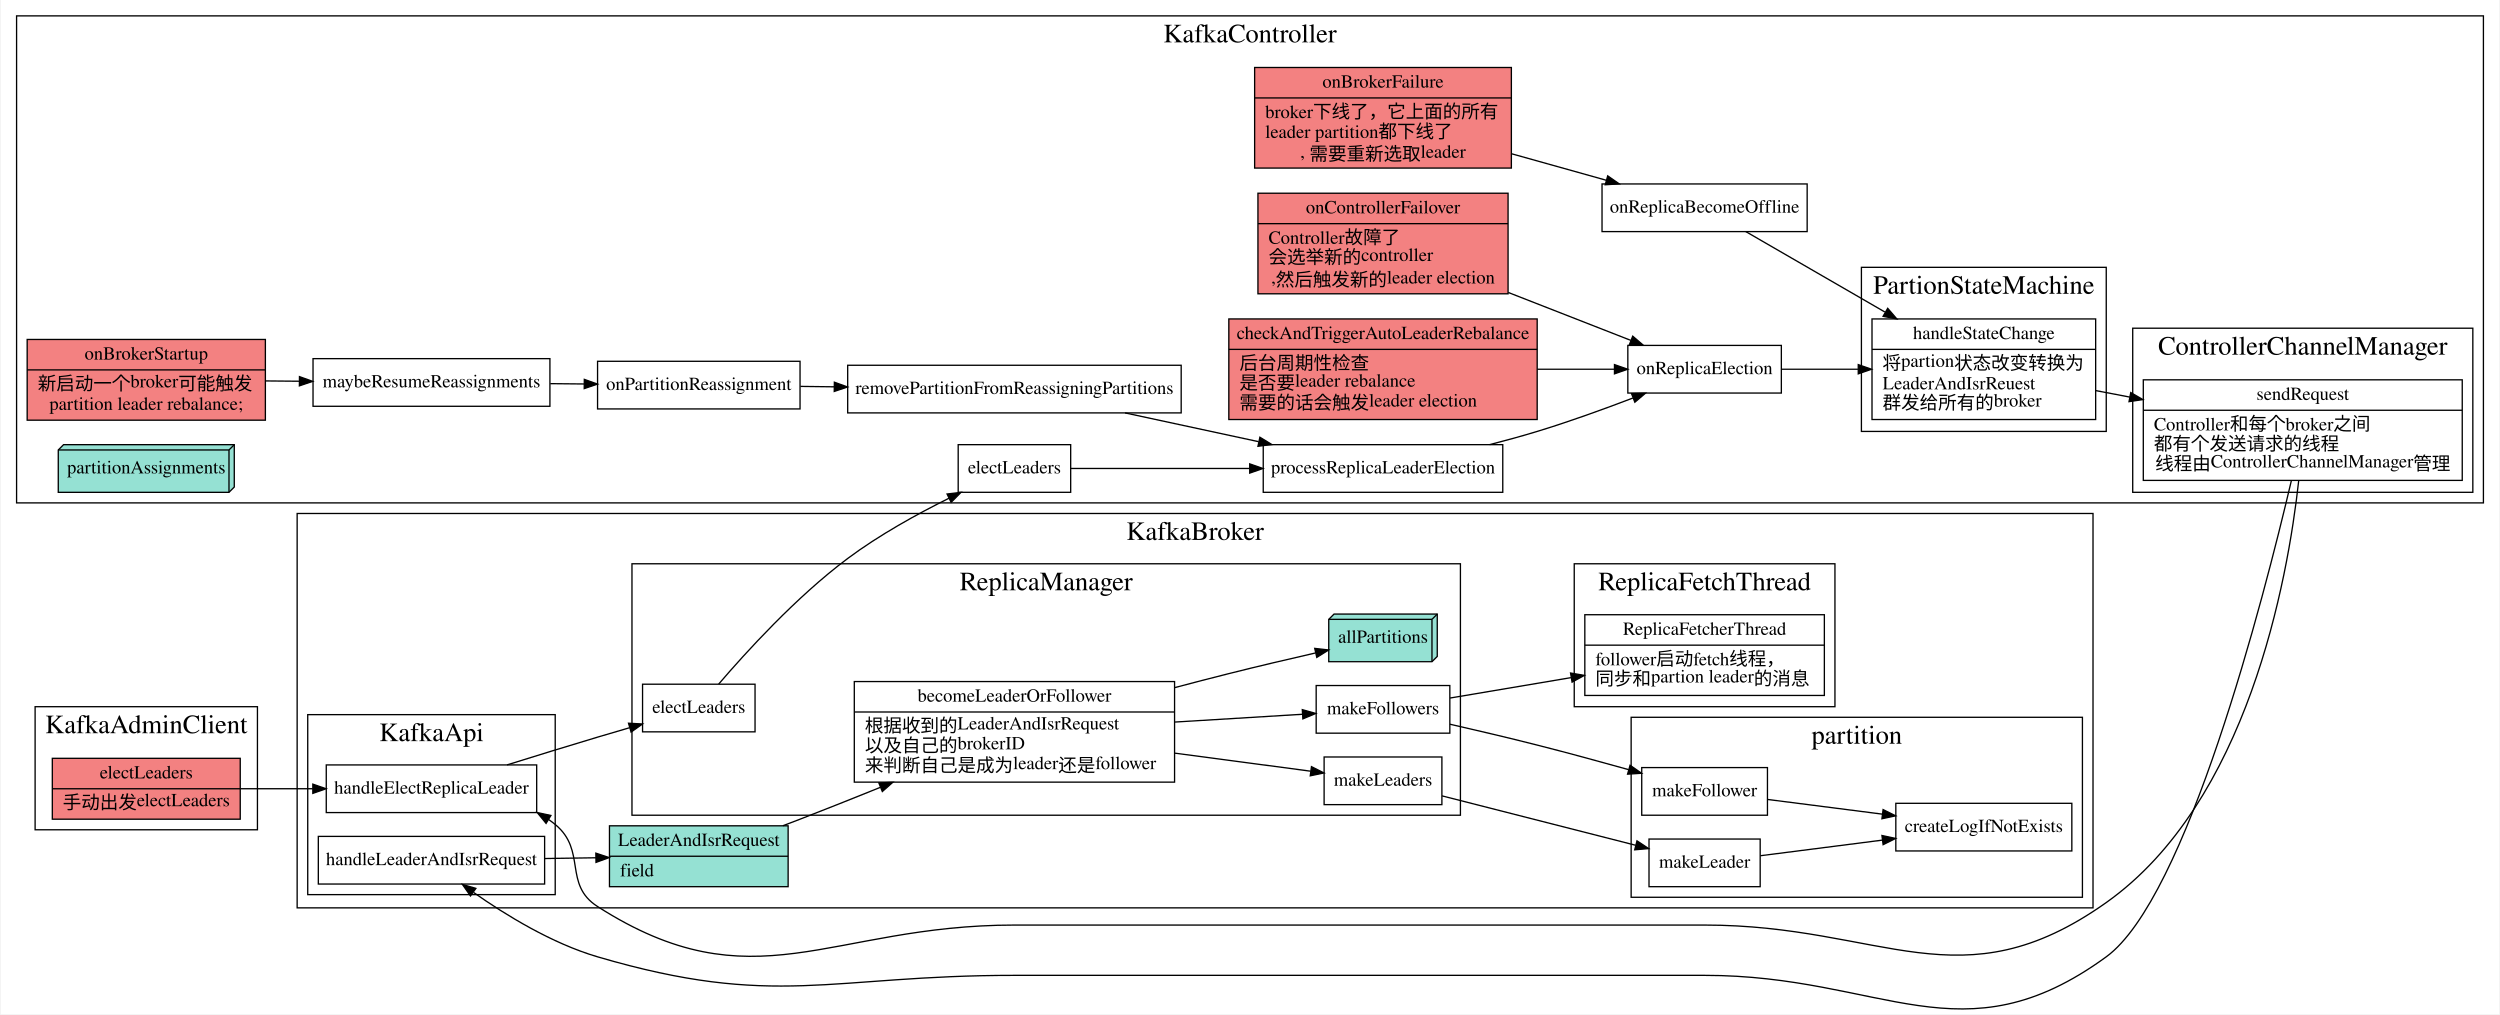
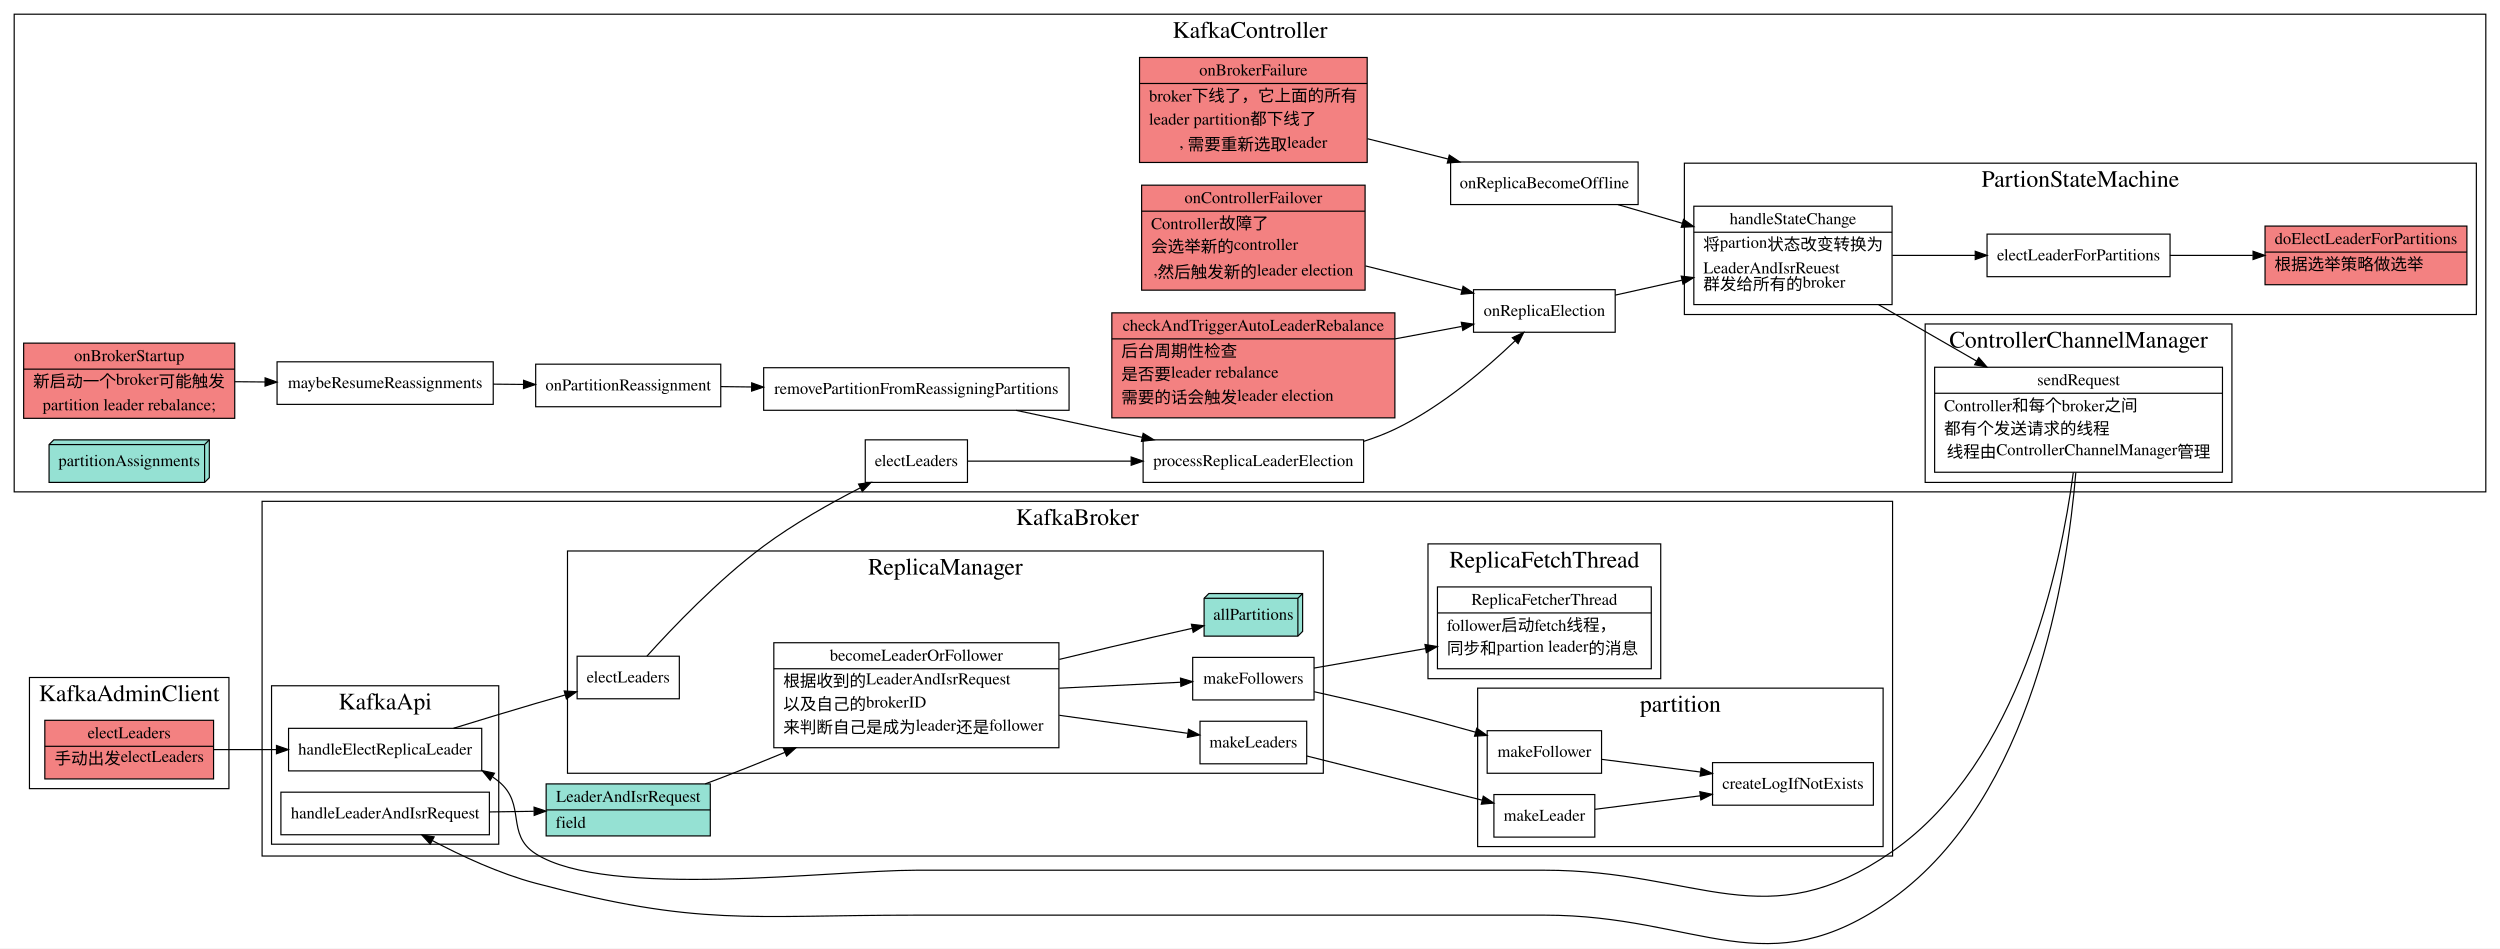
- <svg xmlns="http://www.w3.org/2000/svg" width="1888pt" height="766pt" viewBox="0.00 0.00 1888.00 766.43">
-   <g id="graph0" class="graph" transform="scale(1 1) rotate(0) translate(4 762.4279)">
-     <polygon fill="#ffffff" stroke="transparent" points="-4,4 -4,-762.428 1884,-762.428 1884,4 -4,4" />
+ <svg xmlns="http://www.w3.org/2000/svg" width="2114pt" height="802pt" viewBox="0.00 0.00 2114.45 802.15">
+   <g id="graph0" class="graph" transform="scale(1 1) rotate(0) translate(4 798.1453)">
+     <polygon fill="#ffffff" stroke="transparent" points="-4,4 -4,-798.145 2110.452,-798.145 2110.452,4 -4,4" />
    <g id="clust1" class="cluster">
-       <polygon fill="none" stroke="#000000" points="220,-76.428 220,-374.428 1577,-374.428 1577,-76.428 220,-76.428" />
-       <text text-anchor="middle" x="898.5" y="-354.428" font-family="Times,serif" font-size="20.00" fill="#000000">KafkaBroker</text>
+       <polygon fill="none" stroke="#000000" points="217.666,-74.145 217.666,-374.145 1596.696,-374.145 1596.696,-74.145 217.666,-74.145" />
+       <text text-anchor="middle" x="907.181" y="-354.145" font-family="Times,serif" font-size="20.00" fill="#000000">KafkaBroker</text>
    </g>
    <g id="clust2" class="cluster">
-       <polygon fill="none" stroke="#000000" points="228,-86.428 228,-222.428 415,-222.428 415,-86.428 228,-86.428" />
-       <text text-anchor="middle" x="321.5" y="-202.428" font-family="Times,serif" font-size="20.00" fill="#000000">KafkaApi</text>
+       <polygon fill="none" stroke="#000000" points="225.666,-84.145 225.666,-218.145 417.825,-218.145 417.825,-84.145 225.666,-84.145" />
+       <text text-anchor="middle" x="321.745" y="-198.145" font-family="Times,serif" font-size="20.00" fill="#000000">KafkaApi</text>
    </g>
    <g id="clust3" class="cluster">
-       <polygon fill="none" stroke="#000000" points="1228,-84.428 1228,-220.428 1569,-220.428 1569,-84.428 1228,-84.428" />
-       <text text-anchor="middle" x="1398.5" y="-200.428" font-family="Times,serif" font-size="20.00" fill="#000000">partition</text>
+       <polygon fill="none" stroke="#000000" points="1245.754,-82.145 1245.754,-216.145 1588.696,-216.145 1588.696,-82.145 1245.754,-82.145" />
+       <text text-anchor="middle" x="1417.225" y="-196.145" font-family="Times,serif" font-size="20.00" fill="#000000">partition</text>
    </g>
    <g id="clust5" class="cluster">
-       <polygon fill="none" stroke="#000000" points="1185,-228.428 1185,-336.428 1382,-336.428 1382,-228.428 1185,-228.428" />
-       <text text-anchor="middle" x="1283.5" y="-316.428" font-family="Times,serif" font-size="20.00" fill="#000000">ReplicaFetchThread</text>
+       <polygon fill="none" stroke="#000000" points="1203.765,-224.145 1203.765,-338.145 1400.613,-338.145 1400.613,-224.145 1203.765,-224.145" />
+       <text text-anchor="middle" x="1302.189" y="-318.145" font-family="Times,serif" font-size="20.00" fill="#000000">ReplicaFetchThread</text>
    </g>
    <g id="clust6" class="cluster">
-       <polygon fill="none" stroke="#000000" points="473,-146.428 473,-336.428 1099,-336.428 1099,-146.428 473,-146.428" />
-       <text text-anchor="middle" x="786" y="-316.428" font-family="Times,serif" font-size="20.00" fill="#000000">ReplicaManager</text>
+       <polygon fill="none" stroke="#000000" points="475.973,-144.145 475.973,-332.145 1115.224,-332.145 1115.224,-144.145 475.973,-144.145" />
+       <text text-anchor="middle" x="795.598" y="-312.145" font-family="Times,serif" font-size="20.00" fill="#000000">ReplicaManager</text>
    </g>
    <g id="clust9" class="cluster">
-       <polygon fill="none" stroke="#000000" points="8,-382.428 8,-750.428 1872,-750.428 1872,-382.428 8,-382.428" />
-       <text text-anchor="middle" x="940" y="-730.428" font-family="Times,serif" font-size="20.00" fill="#000000">KafkaController</text>
+       <polygon fill="none" stroke="#000000" points="8,-382.145 8,-786.145 2098.452,-786.145 2098.452,-382.145 8,-382.145" />
+       <text text-anchor="middle" x="1053.226" y="-766.145" font-family="Times,serif" font-size="20.00" fill="#000000">KafkaController</text>
    </g>
    <g id="clust10" class="cluster">
-       <polygon fill="none" stroke="#000000" points="1402,-436.428 1402,-560.428 1587,-560.428 1587,-436.428 1402,-436.428" />
-       <text text-anchor="middle" x="1494.5" y="-540.428" font-family="Times,serif" font-size="20.00" fill="#000000">PartionStateMachine</text>
-     </g>
-     <g id="clust11" class="cluster">
-       <polygon fill="none" stroke="#000000" points="1607,-390.428 1607,-514.428 1864,-514.428 1864,-390.428 1607,-390.428" />
-       <text text-anchor="middle" x="1735.5" y="-494.428" font-family="Times,serif" font-size="20.00" fill="#000000">ControllerChannelManager</text>
-     </g>
-     <g id="clust14" class="cluster">
-       <polygon fill="none" stroke="#000000" points="22,-135.428 22,-228.428 190,-228.428 190,-135.428 22,-135.428" />
-       <text text-anchor="middle" x="106" y="-208.428" font-family="Times,serif" font-size="20.00" fill="#000000">KafkaAdminClient</text>
+       <polygon fill="none" stroke="#000000" points="1420.613,-532.145 1420.613,-660.145 2090.452,-660.145 2090.452,-532.145 1420.613,-532.145" />
+       <text text-anchor="middle" x="1755.533" y="-640.145" font-family="Times,serif" font-size="20.00" fill="#000000">PartionStateMachine</text>
+     </g>
+     <g id="clust12" class="cluster">
+       <polygon fill="none" stroke="#000000" points="1624.269,-390.145 1624.269,-524.145 1883.721,-524.145 1883.721,-390.145 1624.269,-390.145" />
+       <text text-anchor="middle" x="1753.995" y="-504.145" font-family="Times,serif" font-size="20.00" fill="#000000">ControllerChannelManager</text>
+     </g>
+     <g id="clust15" class="cluster">
+       <polygon fill="none" stroke="#000000" points="20.907,-131.145 20.907,-225.145 189.631,-225.145 189.631,-131.145 20.907,-131.145" />
+       <text text-anchor="middle" x="105.269" y="-205.145" font-family="Times,serif" font-size="20.00" fill="#000000">KafkaAdminClient</text>
    </g>
    <g id="node1" class="node">
-       <polygon fill="none" stroke="#000000" points="407,-130.428 236,-130.428 236,-94.428 407,-94.428 407,-130.428" />
-       <text text-anchor="middle" x="321.5" y="-108.728" font-family="Times,serif" font-size="14.00" fill="#000000">handleLeaderAndIsrRequest</text>
+       <polygon fill="none" stroke="#000000" points="409.904,-128.145 233.586,-128.145 233.586,-92.145 409.904,-92.145 409.904,-128.145" />
+       <text text-anchor="middle" x="321.745" y="-105.945" font-family="Times,serif" font-size="14.00" fill="#000000">handleLeaderAndIsrRequest</text>
    </g>
    <g id="node12" class="node">
-       <polygon fill="#95e1d3" stroke="#000000" points="456,-92.428 456,-138.428 591,-138.428 591,-92.428 456,-92.428" />
-       <text text-anchor="middle" x="523.5" y="-123.228" font-family="Times,serif" font-size="14.00" fill="#000000">LeaderAndIsrRequest</text>
-       <polyline fill="none" stroke="#000000" points="456,-115.428 591,-115.428 " />
-       <text text-anchor="start" x="464" y="-100.228" font-family="Times,serif" font-size="14.00" fill="#000000">field </text>
+       <polygon fill="#95e1d3" stroke="#000000" points="457.914,-91.145 457.914,-135.145 596.756,-135.145 596.756,-91.145 457.914,-91.145" />
+       <text text-anchor="middle" x="527.335" y="-119.945" font-family="Times,serif" font-size="14.00" fill="#000000">LeaderAndIsrRequest</text>
+       <polyline fill="none" stroke="#000000" points="457.914,-113.145 596.756,-113.145 " />
+       <text text-anchor="start" x="465.914" y="-97.945" font-family="Times,serif" font-size="14.00" fill="#000000">field </text>
    </g>
    <g id="edge7" class="edge">
-       <path fill="none" stroke="#000000" d="M407.166,-113.7C419.978,-113.89 433.127,-114.086 445.762,-114.273" />
-       <polygon fill="#000000" stroke="#000000" points="445.719,-117.773 455.769,-114.422 445.823,-110.774 445.719,-117.773" />
+       <path fill="none" stroke="#000000" d="M409.828,-111.431C422.345,-111.613 435.158,-111.8 447.506,-111.98" />
+       <polygon fill="#000000" stroke="#000000" points="447.701,-115.484 457.751,-112.13 447.803,-108.484 447.701,-115.484" />
    </g>
    <g id="node2" class="node">
-       <polygon fill="none" stroke="#000000" points="401,-184.428 242,-184.428 242,-148.428 401,-148.428 401,-184.428" />
-       <text text-anchor="middle" x="321.5" y="-162.728" font-family="Times,serif" font-size="14.00" fill="#000000">handleElectReplicaLeader</text>
+       <polygon fill="none" stroke="#000000" points="403.436,-182.145 240.054,-182.145 240.054,-146.145 403.436,-146.145 403.436,-182.145" />
+       <text text-anchor="middle" x="321.745" y="-159.945" font-family="Times,serif" font-size="14.00" fill="#000000">handleElectReplicaLeader</text>
    </g>
    <g id="node11" class="node">
-       <polygon fill="none" stroke="#000000" points="566,-245.428 481,-245.428 481,-209.428 566,-209.428 566,-245.428" />
-       <text text-anchor="middle" x="523.5" y="-223.728" font-family="Times,serif" font-size="14.00" fill="#000000">electLeaders</text>
+       <polygon fill="none" stroke="#000000" points="570.56,-243.145 484.11,-243.145 484.11,-207.145 570.56,-207.145 570.56,-243.145" />
+       <text text-anchor="middle" x="527.335" y="-220.945" font-family="Times,serif" font-size="14.00" fill="#000000">electLeaders</text>
    </g>
    <g id="edge9" class="edge">
-       <path fill="none" stroke="#000000" d="M378.587,-184.449C400.012,-191.138 424.595,-198.726 447,-205.428 454.813,-207.765 463.088,-210.193 471.198,-212.547" />
-       <polygon fill="#000000" stroke="#000000" points="470.387,-215.956 480.966,-215.37 472.33,-209.231 470.387,-215.956" />
+       <path fill="none" stroke="#000000" d="M379.6,-182.202C401.316,-188.895 426.234,-196.476 448.952,-203.145 457.043,-205.52 465.619,-207.983 474.015,-210.364" />
+       <polygon fill="#000000" stroke="#000000" points="473.174,-213.763 483.749,-213.111 475.075,-207.027 473.174,-213.763" />
    </g>
    <g id="node3" class="node">
-       <polygon fill="none" stroke="#000000" points="1325.5,-128.428 1241.5,-128.428 1241.5,-92.428 1325.5,-92.428 1325.5,-128.428" />
-       <text text-anchor="middle" x="1283.5" y="-106.728" font-family="Times,serif" font-size="14.00" fill="#000000">makeLeader</text>
+       <polygon fill="none" stroke="#000000" points="1344.862,-126.145 1259.516,-126.145 1259.516,-90.145 1344.862,-90.145 1344.862,-126.145" />
+       <text text-anchor="middle" x="1302.189" y="-103.945" font-family="Times,serif" font-size="14.00" fill="#000000">makeLeader</text>
    </g>
    <g id="node5" class="node">
-       <polygon fill="none" stroke="#000000" points="1561,-155.428 1428,-155.428 1428,-119.428 1561,-119.428 1561,-155.428" />
-       <text text-anchor="middle" x="1494.5" y="-133.728" font-family="Times,serif" font-size="14.00" fill="#000000">createLogIfNotExists</text>
+       <polygon fill="none" stroke="#000000" points="1580.453,-153.145 1444.429,-153.145 1444.429,-117.145 1580.453,-117.145 1580.453,-153.145" />
+       <text text-anchor="middle" x="1512.441" y="-130.945" font-family="Times,serif" font-size="14.00" fill="#000000">createLogIfNotExists</text>
    </g>
    <g id="edge1" class="edge">
-       <path fill="none" stroke="#000000" d="M1325.692,-115.827C1352.062,-119.201 1386.806,-123.647 1417.916,-127.628" />
-       <polygon fill="#000000" stroke="#000000" points="1417.509,-131.105 1427.873,-128.902 1418.398,-124.161 1417.509,-131.105" />
+       <path fill="none" stroke="#000000" d="M1344.99,-113.642C1370.556,-116.925 1403.819,-121.196 1433.955,-125.066" />
+       <polygon fill="#000000" stroke="#000000" points="1433.675,-128.559 1444.039,-126.361 1434.566,-121.616 1433.675,-128.559" />
    </g>
    <g id="node4" class="node">
-       <polygon fill="none" stroke="#000000" points="1331,-182.428 1236,-182.428 1236,-146.428 1331,-146.428 1331,-182.428" />
-       <text text-anchor="middle" x="1283.5" y="-160.728" font-family="Times,serif" font-size="14.00" fill="#000000">makeFollower</text>
+       <polygon fill="none" stroke="#000000" points="1350.558,-180.145 1253.82,-180.145 1253.82,-144.145 1350.558,-144.145 1350.558,-180.145" />
+       <text text-anchor="middle" x="1302.189" y="-157.945" font-family="Times,serif" font-size="14.00" fill="#000000">makeFollower</text>
    </g>
    <g id="edge2" class="edge">
-       <path fill="none" stroke="#000000" d="M1331.116,-158.335C1356.667,-155.065 1388.779,-150.956 1417.757,-147.248" />
-       <polygon fill="#000000" stroke="#000000" points="1418.385,-150.696 1427.86,-145.955 1417.496,-143.753 1418.385,-150.696" />
+       <path fill="none" stroke="#000000" d="M1350.689,-155.917C1375.423,-152.741 1406.119,-148.799 1434.101,-145.205" />
+       <polygon fill="#000000" stroke="#000000" points="1434.799,-148.645 1444.272,-143.899 1433.907,-141.702 1434.799,-148.645" />
    </g>
    <g id="node6" class="node">
-       <polygon fill="none" stroke="#000000" points="1193,-236.928 1193,-297.928 1374,-297.928 1374,-236.928 1193,-236.928" />
-       <text text-anchor="middle" x="1283.5" y="-282.728" font-family="Times,serif" font-size="14.00" fill="#000000">ReplicaFetcherThread</text>
-       <polyline fill="none" stroke="#000000" points="1193,-274.928 1374,-274.928 " />
-       <text text-anchor="start" x="1201" y="-259.728" font-family="Times,serif" font-size="14.00" fill="#000000">follower启动fetch线程，</text>
-       <text text-anchor="start" x="1201" y="-244.728" font-family="Times,serif" font-size="14.00" fill="#000000"> 同步和partion leader的消息</text>
+       <polygon fill="none" stroke="#000000" points="1211.765,-232.545 1211.765,-301.745 1392.613,-301.745 1392.613,-232.545 1211.765,-232.545" />
+       <text text-anchor="middle" x="1302.189" y="-286.545" font-family="Times,serif" font-size="14.00" fill="#000000">ReplicaFetcherThread</text>
+       <polyline fill="none" stroke="#000000" points="1211.765,-279.745 1392.613,-279.745 " />
+       <text text-anchor="start" x="1219.765" y="-264.545" font-family="Times,serif" font-size="14.00" fill="#000000">follower启动fetch线程，</text>
+       <text text-anchor="start" x="1219.765" y="-244.945" font-family="Times,serif" font-size="14.00" fill="#000000"> 同步和partion leader的消息</text>
    </g>
    <g id="node7" class="node">
-       <polygon fill="none" stroke="#000000" points="641,-171.428 641,-247.428 883,-247.428 883,-171.428 641,-171.428" />
-       <text text-anchor="middle" x="762" y="-232.228" font-family="Times,serif" font-size="14.00" fill="#000000">becomeLeaderOrFollower</text>
-       <polyline fill="none" stroke="#000000" points="641,-224.428 883,-224.428 " />
-       <text text-anchor="start" x="649" y="-209.228" font-family="Times,serif" font-size="14.00" fill="#000000">根据收到的LeaderAndIsrRequest</text>
-       <text text-anchor="start" x="649" y="-194.228" font-family="Times,serif" font-size="14.00" fill="#000000"> 以及自己的brokerID</text>
-       <text text-anchor="start" x="649" y="-179.228" font-family="Times,serif" font-size="14.00" fill="#000000"> 来判断自己是成为leader还是follower</text>
+       <polygon fill="none" stroke="#000000" points="650.481,-165.745 650.481,-254.545 891.602,-254.545 891.602,-165.745 650.481,-165.745" />
+       <text text-anchor="middle" x="771.042" y="-239.345" font-family="Times,serif" font-size="14.00" fill="#000000">becomeLeaderOrFollower</text>
+       <polyline fill="none" stroke="#000000" points="650.481,-232.545 891.602,-232.545 " />
+       <text text-anchor="start" x="658.481" y="-217.345" font-family="Times,serif" font-size="14.00" fill="#000000">根据收到的LeaderAndIsrRequest</text>
+       <text text-anchor="start" x="658.481" y="-197.745" font-family="Times,serif" font-size="14.00" fill="#000000"> 以及自己的brokerID</text>
+       <text text-anchor="start" x="658.481" y="-178.145" font-family="Times,serif" font-size="14.00" fill="#000000"> 来判断自己是成为leader还是follower</text>
    </g>
    <g id="node8" class="node">
-       <polygon fill="none" stroke="#000000" points="1085,-190.428 996,-190.428 996,-154.428 1085,-154.428 1085,-190.428" />
-       <text text-anchor="middle" x="1040.5" y="-168.728" font-family="Times,serif" font-size="14.00" fill="#000000">makeLeaders</text>
+       <polygon fill="none" stroke="#000000" points="1101.187,-188.145 1010.943,-188.145 1010.943,-152.145 1101.187,-152.145 1101.187,-188.145" />
+       <text text-anchor="middle" x="1056.065" y="-165.945" font-family="Times,serif" font-size="14.00" fill="#000000">makeLeaders</text>
    </g>
    <g id="edge3" class="edge">
-       <path fill="none" stroke="#000000" d="M883.344,-193.307C919.14,-188.551 956.542,-183.582 985.874,-179.685" />
-       <polygon fill="#000000" stroke="#000000" points="986.445,-183.14 995.897,-178.354 985.523,-176.201 986.445,-183.14" />
+       <path fill="none" stroke="#000000" d="M891.918,-193.182C929.677,-187.882 969.511,-182.292 1000.482,-177.946" />
+       <polygon fill="#000000" stroke="#000000" points="1001.213,-181.378 1010.629,-176.522 1000.24,-174.446 1001.213,-181.378" />
    </g>
    <g id="node9" class="node">
-       <polygon fill="none" stroke="#000000" points="1091,-244.428 990,-244.428 990,-208.428 1091,-208.428 1091,-244.428" />
-       <text text-anchor="middle" x="1040.5" y="-222.728" font-family="Times,serif" font-size="14.00" fill="#000000">makeFollowers</text>
+       <polygon fill="none" stroke="#000000" points="1107.383,-242.145 1004.748,-242.145 1004.748,-206.145 1107.383,-206.145 1107.383,-242.145" />
+       <text text-anchor="middle" x="1056.065" y="-219.945" font-family="Times,serif" font-size="14.00" fill="#000000">makeFollowers</text>
    </g>
    <g id="edge4" class="edge">
-       <path fill="none" stroke="#000000" d="M883.344,-216.835C916.634,-218.867 951.313,-220.984 979.598,-222.71" />
-       <polygon fill="#000000" stroke="#000000" points="979.52,-226.212 989.715,-223.328 979.947,-219.225 979.52,-226.212" />
+       <path fill="none" stroke="#000000" d="M891.918,-216.083C927.206,-217.816 964.305,-219.638 994.29,-221.111" />
+       <polygon fill="#000000" stroke="#000000" points="994.424,-224.622 1004.584,-221.617 994.768,-217.63 994.424,-224.622" />
    </g>
    <g id="node10" class="node">
-       <polygon fill="#95e1d3" stroke="#000000" points="1081.5,-298.428 1003.5,-298.428 999.5,-294.428 999.5,-262.428 1077.5,-262.428 1081.5,-266.428 1081.5,-298.428" />
-       <polyline fill="none" stroke="#000000" points="1077.5,-294.428 999.5,-294.428 " />
-       <polyline fill="none" stroke="#000000" points="1077.5,-294.428 1077.5,-262.428 " />
-       <polyline fill="none" stroke="#000000" points="1077.5,-294.428 1081.5,-298.428 " />
-       <text text-anchor="middle" x="1040.5" y="-276.728" font-family="Times,serif" font-size="14.00" fill="#000000">allPartitions</text>
+       <polygon fill="#95e1d3" stroke="#000000" points="1097.728,-296.145 1018.403,-296.145 1014.403,-292.145 1014.403,-260.145 1093.728,-260.145 1097.728,-264.145 1097.728,-296.145" />
+       <polyline fill="none" stroke="#000000" points="1093.728,-292.145 1014.403,-292.145 " />
+       <polyline fill="none" stroke="#000000" points="1093.728,-292.145 1093.728,-260.145 " />
+       <polyline fill="none" stroke="#000000" points="1093.728,-292.145 1097.728,-296.145 " />
+       <text text-anchor="middle" x="1056.065" y="-273.945" font-family="Times,serif" font-size="14.00" fill="#000000">allPartitions</text>
    </g>
    <g id="edge5" class="edge">
-       <path fill="none" stroke="#000000" d="M883.062,-242.841C896.85,-246.488 910.716,-250.086 924,-253.428 945.358,-258.801 969.019,-264.358 989.407,-269.022" />
-       <polygon fill="#000000" stroke="#000000" points="988.906,-272.498 999.434,-271.305 990.461,-265.673 988.906,-272.498" />
+       <path fill="none" stroke="#000000" d="M891.96,-240.447C906.904,-244.099 921.978,-247.739 936.366,-251.145 958.546,-256.396 983.094,-261.974 1004.157,-266.689" />
+       <polygon fill="#000000" stroke="#000000" points="1003.669,-270.166 1014.192,-268.928 1005.194,-263.334 1003.669,-270.166" />
    </g>
    <g id="edge10" class="edge">
-       <path fill="none" stroke="#000000" d="M1085.07,-161.056C1126.382,-150.516 1187.852,-134.832 1231.411,-123.718" />
-       <polygon fill="#000000" stroke="#000000" points="1232.422,-127.072 1241.246,-121.209 1230.691,-120.29 1232.422,-127.072" />
+       <path fill="none" stroke="#000000" d="M1101.208,-158.774C1143.051,-148.233 1205.312,-132.549 1249.431,-121.435" />
+       <polygon fill="#000000" stroke="#000000" points="1250.55,-124.763 1259.392,-118.926 1248.84,-117.975 1250.55,-124.763" />
    </g>
    <g id="edge11" class="edge">
-       <path fill="none" stroke="#000000" d="M1091.075,-215.196C1111.584,-210.513 1135.469,-204.899 1157,-199.428 1179.695,-193.661 1204.553,-186.884 1226.181,-180.838" />
-       <polygon fill="#000000" stroke="#000000" points="1227.189,-184.19 1235.871,-178.117 1225.297,-177.451 1227.189,-184.19" />
+       <path fill="none" stroke="#000000" d="M1107.453,-213.124C1128.659,-208.428 1153.45,-202.747 1175.765,-197.145 1198.075,-191.544 1222.461,-184.915 1243.811,-178.94" />
+       <polygon fill="#000000" stroke="#000000" points="1245.027,-182.234 1253.706,-176.157 1243.132,-175.495 1245.027,-182.234" />
    </g>
    <g id="edge6" class="edge">
-       <path fill="none" stroke="#000000" d="M1091.145,-234.973C1117.628,-239.441 1151.014,-245.074 1182.507,-250.388" />
-       <polygon fill="#000000" stroke="#000000" points="1182.212,-253.887 1192.655,-252.1 1183.376,-246.985 1182.212,-253.887" />
+       <path fill="none" stroke="#000000" d="M1107.361,-233.107C1134.684,-237.881 1169.261,-243.922 1201.677,-249.585" />
+       <polygon fill="#000000" stroke="#000000" points="1201.204,-253.055 1211.657,-251.328 1202.409,-246.16 1201.204,-253.055" />
    </g>
    <g id="node13" class="node">
-       <polygon fill="none" stroke="#000000" points="804.5,-426.428 719.5,-426.428 719.5,-390.428 804.5,-390.428 804.5,-426.428" />
-       <text text-anchor="middle" x="762" y="-404.728" font-family="Times,serif" font-size="14.00" fill="#000000">electLeaders</text>
+       <polygon fill="none" stroke="#000000" points="814.267,-426.145 727.817,-426.145 727.817,-390.145 814.267,-390.145 814.267,-426.145" />
+       <text text-anchor="middle" x="771.042" y="-403.945" font-family="Times,serif" font-size="14.00" fill="#000000">electLeaders</text>
    </g>
    <g id="edge12" class="edge">
-       <path fill="none" stroke="#000000" d="M538.501,-245.504C558.862,-269.284 597.179,-311.448 636,-340.428 659.668,-358.096 688.51,-374.012 712.623,-385.997" />
-       <polygon fill="#000000" stroke="#000000" points="711.092,-389.144 721.613,-390.393 714.167,-382.855 711.092,-389.144" />
+       <path fill="none" stroke="#000000" d="M543.13,-243.174C564.12,-266.465 603.075,-307.422 641.718,-336.145 667.25,-355.123 698.331,-372.583 723.623,-385.556" />
+       <polygon fill="#000000" stroke="#000000" points="722.155,-388.736 732.659,-390.127 725.315,-382.49 722.155,-388.736" />
    </g>
    <g id="edge8" class="edge">
-       <path fill="none" stroke="#000000" d="M587.017,-138.477C591.417,-140.135 595.779,-141.796 600,-143.428 619.685,-151.038 640.621,-159.38 660.678,-167.495" />
-       <polygon fill="#000000" stroke="#000000" points="659.55,-170.815 670.132,-171.33 662.181,-164.328 659.55,-170.815" />
+       <path fill="none" stroke="#000000" d="M592.472,-135.198C596.967,-136.838 601.417,-138.496 605.718,-140.145 623.314,-146.892 641.82,-154.356 659.825,-161.823" />
+       <polygon fill="#000000" stroke="#000000" points="658.61,-165.108 669.187,-165.724 661.302,-158.647 658.61,-165.108" />
+     </g>
+     <g id="node18" class="node">
+       <polygon fill="none" stroke="#000000" points="1149.315,-426.145 962.816,-426.145 962.816,-390.145 1149.315,-390.145 1149.315,-426.145" />
+       <text text-anchor="middle" x="1056.065" y="-403.945" font-family="Times,serif" font-size="14.00" fill="#000000">processReplicaLeaderElection</text>
+     </g>
+     <g id="edge15" class="edge">
+       <path fill="none" stroke="#000000" d="M814.331,-408.145C850.969,-408.145 904.977,-408.145 952.656,-408.145" />
+       <polygon fill="#000000" stroke="#000000" points="952.726,-411.645 962.726,-408.145 952.726,-404.645 952.726,-411.645" />
+     </g>
+     <g id="node14" class="node">
+       <polygon fill="none" stroke="#000000" points="1428.613,-540.545 1428.613,-623.745 1596.269,-623.745 1596.269,-540.545 1428.613,-540.545" />
+       <text text-anchor="middle" x="1512.441" y="-608.545" font-family="Times,serif" font-size="14.00" fill="#000000">handleStateChange</text>
+       <polyline fill="none" stroke="#000000" points="1428.613,-601.745 1596.269,-601.745 " />
+       <text text-anchor="start" x="1436.613" y="-586.545" font-family="Times,serif" font-size="14.00" fill="#000000">将partion状态改变转换为</text>
+       <text text-anchor="start" x="1436.613" y="-566.945" font-family="Times,serif" font-size="14.00" fill="#000000"> LeaderAndIsrReuest</text>
+       <text text-anchor="start" x="1436.613" y="-552.945" font-family="Times,serif" font-size="14.00" fill="#000000"> 群发给所有的broker</text>
+     </g>
+     <g id="node15" class="node">
+       <polygon fill="none" stroke="#000000" points="1831.389,-600.145 1676.601,-600.145 1676.601,-564.145 1831.389,-564.145 1831.389,-600.145" />
+       <text text-anchor="middle" x="1753.995" y="-577.945" font-family="Times,serif" font-size="14.00" fill="#000000">electLeaderForPartitions</text>
+     </g>
+     <g id="edge13" class="edge">
+       <path fill="none" stroke="#000000" d="M1596.586,-582.145C1619.239,-582.145 1643.792,-582.145 1666.617,-582.145" />
+       <polygon fill="#000000" stroke="#000000" points="1666.625,-585.645 1676.625,-582.145 1666.625,-578.645 1666.625,-585.645" />
+     </g>
+     <g id="node17" class="node">
+       <polygon fill="none" stroke="#000000" points="1632.269,-398.745 1632.269,-487.545 1875.721,-487.545 1875.721,-398.745 1632.269,-398.745" />
+       <text text-anchor="middle" x="1753.995" y="-472.345" font-family="Times,serif" font-size="14.00" fill="#000000">sendRequest</text>
+       <polyline fill="none" stroke="#000000" points="1632.269,-465.545 1875.721,-465.545 " />
+       <text text-anchor="start" x="1640.269" y="-450.345" font-family="Times,serif" font-size="14.00" fill="#000000">Controller和每个broker之间</text>
+       <text text-anchor="start" x="1640.269" y="-430.745" font-family="Times,serif" font-size="14.00" fill="#000000"> 都有个发送请求的线程</text>
+       <text text-anchor="middle" x="1753.995" y="-411.145" font-family="Times,serif" font-size="14.00" fill="#000000"> 线程由ControllerChannelManager管理</text>
+     </g>
+     <g id="edge17" class="edge">
+       <path fill="none" stroke="#000000" d="M1584.915,-540.441C1610.997,-525.432 1640.678,-508.352 1667.814,-492.737" />
+       <polygon fill="#000000" stroke="#000000" points="1669.605,-495.745 1676.527,-487.723 1666.114,-489.677 1669.605,-495.745" />
    </g>
    <g id="node16" class="node">
-       <polygon fill="none" stroke="#000000" points="1131,-426.428 950,-426.428 950,-390.428 1131,-390.428 1131,-426.428" />
-       <text text-anchor="middle" x="1040.5" y="-404.728" font-family="Times,serif" font-size="14.00" fill="#000000">processReplicaLeaderElection</text>
-     </g>
-     <g id="edge13" class="edge">
-       <path fill="none" stroke="#000000" d="M804.601,-408.428C840.446,-408.428 893.15,-408.428 939.655,-408.428" />
-       <polygon fill="#000000" stroke="#000000" points="939.783,-411.928 949.782,-408.428 939.782,-404.928 939.783,-411.928" />
-     </g>
-     <g id="node14" class="node">
-       <polygon fill="none" stroke="#000000" points="1410,-445.428 1410,-521.428 1579,-521.428 1579,-445.428 1410,-445.428" />
-       <text text-anchor="middle" x="1494.5" y="-506.228" font-family="Times,serif" font-size="14.00" fill="#000000">handleStateChange</text>
-       <polyline fill="none" stroke="#000000" points="1410,-498.428 1579,-498.428 " />
-       <text text-anchor="start" x="1418" y="-483.228" font-family="Times,serif" font-size="14.00" fill="#000000">将partion状态改变转换为</text>
-       <text text-anchor="start" x="1418" y="-468.228" font-family="Times,serif" font-size="14.00" fill="#000000"> LeaderAndIsrReuest</text>
-       <text text-anchor="start" x="1418" y="-453.228" font-family="Times,serif" font-size="14.00" fill="#000000"> 群发给所有的broker</text>
-     </g>
-     <g id="node15" class="node">
-       <polygon fill="none" stroke="#000000" points="1615,-399.428 1615,-475.428 1856,-475.428 1856,-399.428 1615,-399.428" />
-       <text text-anchor="middle" x="1735.5" y="-460.228" font-family="Times,serif" font-size="14.00" fill="#000000">sendRequest</text>
-       <polyline fill="none" stroke="#000000" points="1615,-452.428 1856,-452.428 " />
-       <text text-anchor="start" x="1623" y="-437.228" font-family="Times,serif" font-size="14.00" fill="#000000">Controller和每个broker之间</text>
-       <text text-anchor="start" x="1623" y="-422.228" font-family="Times,serif" font-size="14.00" fill="#000000"> 都有个发送请求的线程</text>
-       <text text-anchor="middle" x="1735.5" y="-407.228" font-family="Times,serif" font-size="14.00" fill="#000000"> 线程由ControllerChannelManager管理</text>
-     </g>
-     <g id="edge15" class="edge">
-       <path fill="none" stroke="#000000" d="M1579.129,-467.275C1587.505,-465.676 1596.135,-464.029 1604.837,-462.368" />
-       <polygon fill="#000000" stroke="#000000" points="1605.516,-465.801 1614.682,-460.489 1604.203,-458.926 1605.516,-465.801" />
+       <polygon fill="#f38181" stroke="#000000" points="1911.721,-557.345 1911.721,-606.945 2082.452,-606.945 2082.452,-557.345 1911.721,-557.345" />
+       <text text-anchor="middle" x="1997.086" y="-591.745" font-family="Times,serif" font-size="14.00" fill="#000000">doElectLeaderForPartitions</text>
+       <polyline fill="none" stroke="#000000" points="1911.721,-584.945 2082.452,-584.945 " />
+       <text text-anchor="start" x="1919.721" y="-569.745" font-family="Times,serif" font-size="14.00" fill="#000000">根据选举策略做选举</text>
+     </g>
+     <g id="edge14" class="edge">
+       <path fill="none" stroke="#000000" d="M1831.244,-582.145C1853.527,-582.145 1878.112,-582.145 1901.372,-582.145" />
+       <polygon fill="#000000" stroke="#000000" points="1901.6,-585.645 1911.6,-582.145 1901.6,-578.645 1901.6,-585.645" />
+     </g>
+     <g id="edge20" class="edge">
+       <path fill="none" stroke="#000000" d="M1751.683,-398.43C1744.555,-312.138 1715.46,-123.636 1596.696,-38.145 1490.345,38.411 1433.229,-24.145 1302.189,-24.145 771.042,-24.145 771.042,-24.145 771.042,-24.145 627.389,-24.145 587.816,-14.36 448.952,-51.145 418.382,-59.243 386.082,-74.315 361.679,-87.198" />
+       <polygon fill="#000000" stroke="#000000" points="359.882,-84.19 352.733,-92.009 363.198,-90.355 359.882,-84.19" />
+     </g>
+     <g id="edge21" class="edge">
+       <path fill="none" stroke="#000000" d="M1749.545,-398.459C1738.968,-318.746 1704.507,-153.349 1596.696,-78.145 1489.184,-3.149 1433.274,-62.145 1302.189,-62.145 771.042,-62.145 771.042,-62.145 771.042,-62.145 699.399,-62.145 509.222,-37.412 448.952,-76.145 423.347,-92.601 441.368,-117.854 417.825,-137.145 416.216,-138.463 414.548,-139.717 412.828,-140.909" />
+       <polygon fill="#000000" stroke="#000000" points="410.568,-138.188 403.846,-146.377 414.207,-144.167 410.568,-138.188" />
+     </g>
+     <g id="node19" class="node">
+       <polygon fill="none" stroke="#000000" points="1362.097,-553.145 1242.281,-553.145 1242.281,-517.145 1362.097,-517.145 1362.097,-553.145" />
+       <text text-anchor="middle" x="1302.189" y="-530.945" font-family="Times,serif" font-size="14.00" fill="#000000">onReplicaElection</text>
+     </g>
+     <g id="edge26" class="edge">
+       <path fill="none" stroke="#000000" d="M1149.285,-424.817C1158.426,-427.736 1167.402,-431.152 1175.765,-435.145 1215.186,-453.971 1253.54,-487.022 1277.469,-509.948" />
+       <polygon fill="#000000" stroke="#000000" points="1275.109,-512.535 1284.715,-517.005 1279.993,-507.521 1275.109,-512.535" />
+     </g>
+     <g id="edge16" class="edge">
+       <path fill="none" stroke="#000000" d="M1362.157,-548.551C1379.728,-552.479 1399.378,-556.871 1418.525,-561.151" />
+       <polygon fill="#000000" stroke="#000000" points="1417.956,-564.61 1428.479,-563.376 1419.483,-557.779 1417.956,-564.61" />
+     </g>
+     <g id="node20" class="node">
+       <polygon fill="#f38181" stroke="#000000" points="959.796,-660.745 959.796,-749.545 1152.334,-749.545 1152.334,-660.745 959.796,-660.745" />
+       <text text-anchor="middle" x="1056.065" y="-734.345" font-family="Times,serif" font-size="14.00" fill="#000000">onBrokerFailure</text>
+       <polyline fill="none" stroke="#000000" points="959.796,-727.545 1152.334,-727.545 " />
+       <text text-anchor="start" x="967.796" y="-712.345" font-family="Times,serif" font-size="14.00" fill="#000000">broker下线了，它上面的所有</text>
+       <text text-anchor="start" x="967.796" y="-692.745" font-family="Times,serif" font-size="14.00" fill="#000000"> leader partition都下线了</text>
+       <text text-anchor="middle" x="1056.065" y="-673.145" font-family="Times,serif" font-size="14.00" fill="#000000"> , 需要重新选取leader</text>
+     </g>
+     <g id="node21" class="node">
+       <polygon fill="none" stroke="#000000" points="1381.479,-661.145 1222.899,-661.145 1222.899,-625.145 1381.479,-625.145 1381.479,-661.145" />
+       <text text-anchor="middle" x="1302.189" y="-638.945" font-family="Times,serif" font-size="14.00" fill="#000000">onReplicaBecomeOffline</text>
    </g>
    <g id="edge18" class="edge">
-       <path fill="none" stroke="#000000" d="M1726.898,-399.32C1705.566,-308.501 1647.566,-83.577 1587,-39.428 1477.881,40.113 1418.532,-25.428 1283.5,-25.428 762,-25.428 762,-25.428 762,-25.428 621.862,-25.428 581.461,.057 447,-39.428 412.537,-49.548 377.555,-71.021 353.31,-88.072" />
-       <polygon fill="#000000" stroke="#000000" points="350.964,-85.447 344.884,-94.124 355.048,-91.132 350.964,-85.447" />
+       <path fill="none" stroke="#000000" d="M1152.634,-680.819C1175.174,-675.141 1198.958,-669.15 1220.765,-663.656" />
+       <polygon fill="#000000" stroke="#000000" points="1221.792,-667.007 1230.634,-661.17 1220.082,-660.219 1221.792,-667.007" />
    </g>
    <g id="edge19" class="edge">
-       <path fill="none" stroke="#000000" d="M1732.418,-399.166C1724.067,-323.621 1693.818,-156.088 1587,-80.428 1476.753,-2.34 1418.6,-63.428 1283.5,-63.428 762,-63.428 762,-63.428 762,-63.428 621.862,-63.428 565.03,-1.879 447,-77.428 420.883,-94.145 438.961,-119.744 415,-139.428 413.433,-140.715 411.808,-141.941 410.133,-143.108" />
-       <polygon fill="#000000" stroke="#000000" points="408.082,-140.26 401.387,-148.471 411.741,-146.227 408.082,-140.26" />
-     </g>
-     <g id="node17" class="node">
-       <polygon fill="none" stroke="#000000" points="1341.5,-501.428 1225.5,-501.428 1225.5,-465.428 1341.5,-465.428 1341.5,-501.428" />
-       <text text-anchor="middle" x="1283.5" y="-479.728" font-family="Times,serif" font-size="14.00" fill="#000000">onReplicaElection</text>
+       <path fill="none" stroke="#000000" d="M1364.418,-625.091C1381.457,-620.147 1400.31,-614.678 1418.694,-609.344" />
+       <polygon fill="#000000" stroke="#000000" points="1419.918,-612.633 1428.547,-606.485 1417.968,-605.91 1419.918,-612.633" />
+     </g>
+     <g id="node22" class="node">
+       <polygon fill="#f38181" stroke="#000000" points="16,-444.345 16,-507.945 194.538,-507.945 194.538,-444.345 16,-444.345" />
+       <text text-anchor="middle" x="105.269" y="-492.745" font-family="Times,serif" font-size="14.00" fill="#000000">onBrokerStartup</text>
+       <polyline fill="none" stroke="#000000" points="16,-485.945 194.538,-485.945 " />
+       <text text-anchor="start" x="24" y="-470.745" font-family="Times,serif" font-size="14.00" fill="#000000">新启动一个broker可能触发</text>
+       <text text-anchor="middle" x="105.269" y="-451.145" font-family="Times,serif" font-size="14.00" fill="#000000"> partition leader rebalance;</text>
+     </g>
+     <g id="node23" class="node">
+       <polygon fill="none" stroke="#000000" points="413.16,-492.145 230.331,-492.145 230.331,-456.145 413.16,-456.145 413.16,-492.145" />
+       <text text-anchor="middle" x="321.745" y="-469.945" font-family="Times,serif" font-size="14.00" fill="#000000">maybeResumeReassignments</text>
+     </g>
+     <g id="edge22" class="edge">
+       <path fill="none" stroke="#000000" d="M194.568,-475.32C203.023,-475.242 211.637,-475.163 220.194,-475.084" />
+       <polygon fill="#000000" stroke="#000000" points="220.235,-478.583 230.202,-474.991 220.17,-471.584 220.235,-478.583" />
+     </g>
+     <g id="node24" class="node">
+       <polygon fill="none" stroke="#000000" points="605.601,-490.145 449.069,-490.145 449.069,-454.145 605.601,-454.145 605.601,-490.145" />
+       <text text-anchor="middle" x="527.335" y="-467.945" font-family="Times,serif" font-size="14.00" fill="#000000">onPartitionReassignment</text>
+     </g>
+     <g id="edge23" class="edge">
+       <path fill="none" stroke="#000000" d="M413.117,-473.256C421.58,-473.174 430.147,-473.091 438.586,-473.009" />
+       <polygon fill="#000000" stroke="#000000" points="438.835,-476.507 448.8,-472.909 438.767,-469.507 438.835,-476.507" />
+     </g>
+     <g id="node25" class="node">
+       <polygon fill="none" stroke="#000000" points="900.191,-487.145 641.893,-487.145 641.893,-451.145 900.191,-451.145 900.191,-487.145" />
+       <text text-anchor="middle" x="771.042" y="-464.945" font-family="Times,serif" font-size="14.00" fill="#000000">removePartitionFromReassigningPartitions</text>
    </g>
    <g id="edge24" class="edge">
-       <path fill="none" stroke="#000000" d="M1121.058,-426.456C1133.168,-429.55 1145.459,-432.911 1157,-436.428 1181.012,-443.745 1207.084,-453.171 1229.284,-461.658" />
-       <polygon fill="#000000" stroke="#000000" points="1228.277,-465.02 1238.867,-465.354 1230.796,-458.489 1228.277,-465.02" />
-     </g>
-     <g id="edge14" class="edge">
-       <path fill="none" stroke="#000000" d="M1341.715,-483.428C1359.582,-483.428 1379.729,-483.428 1399.391,-483.428" />
-       <polygon fill="#000000" stroke="#000000" points="1399.614,-486.928 1409.614,-483.428 1399.614,-479.928 1399.614,-486.928" />
-     </g>
-     <g id="node18" class="node">
-       <polygon fill="#f38181" stroke="#000000" points="943.5,-635.428 943.5,-711.428 1137.5,-711.428 1137.5,-635.428 943.5,-635.428" />
-       <text text-anchor="middle" x="1040.5" y="-696.228" font-family="Times,serif" font-size="14.00" fill="#000000">onBrokerFailure</text>
-       <polyline fill="none" stroke="#000000" points="943.5,-688.428 1137.5,-688.428 " />
-       <text text-anchor="start" x="951.5" y="-673.228" font-family="Times,serif" font-size="14.00" fill="#000000">broker下线了，它上面的所有</text>
-       <text text-anchor="start" x="951.5" y="-658.228" font-family="Times,serif" font-size="14.00" fill="#000000"> leader partition都下线了</text>
-       <text text-anchor="middle" x="1040.5" y="-643.228" font-family="Times,serif" font-size="14.00" fill="#000000"> , 需要重新选取leader</text>
-     </g>
-     <g id="node19" class="node">
-       <polygon fill="none" stroke="#000000" points="1361,-623.428 1206,-623.428 1206,-587.428 1361,-587.428 1361,-623.428" />
-       <text text-anchor="middle" x="1283.5" y="-601.728" font-family="Times,serif" font-size="14.00" fill="#000000">onReplicaBecomeOffline</text>
-     </g>
-     <g id="edge16" class="edge">
-       <path fill="none" stroke="#000000" d="M1137.588,-646.259C1161.425,-639.589 1186.57,-632.552 1209.145,-626.235" />
-       <polygon fill="#000000" stroke="#000000" points="1210.299,-629.547 1218.986,-623.481 1208.412,-622.806 1210.299,-629.547" />
-     </g>
-     <g id="edge17" class="edge">
-       <path fill="none" stroke="#000000" d="M1314.634,-587.426C1342.216,-571.478 1383.597,-547.552 1419.715,-526.668" />
-       <polygon fill="#000000" stroke="#000000" points="1421.868,-529.467 1428.773,-521.431 1418.364,-523.407 1421.868,-529.467" />
-     </g>
-     <g id="node20" class="node">
-       <polygon fill="#f38181" stroke="#000000" points="16,-444.928 16,-505.928 196,-505.928 196,-444.928 16,-444.928" />
-       <text text-anchor="middle" x="106" y="-490.728" font-family="Times,serif" font-size="14.00" fill="#000000">onBrokerStartup</text>
-       <polyline fill="none" stroke="#000000" points="16,-482.928 196,-482.928 " />
-       <text text-anchor="start" x="24" y="-467.728" font-family="Times,serif" font-size="14.00" fill="#000000">新启动一个broker可能触发</text>
-       <text text-anchor="middle" x="106" y="-452.728" font-family="Times,serif" font-size="14.00" fill="#000000"> partition leader rebalance;</text>
-     </g>
-     <g id="node21" class="node">
-       <polygon fill="none" stroke="#000000" points="411,-491.428 232,-491.428 232,-455.428 411,-455.428 411,-491.428" />
-       <text text-anchor="middle" x="321.5" y="-469.728" font-family="Times,serif" font-size="14.00" fill="#000000">maybeResumeReassignments</text>
-     </g>
-     <g id="edge20" class="edge">
-       <path fill="none" stroke="#000000" d="M196.143,-474.591C204.506,-474.514 213.016,-474.435 221.461,-474.356" />
-       <polygon fill="#000000" stroke="#000000" points="221.751,-477.854 231.718,-474.261 221.686,-470.854 221.751,-477.854" />
-     </g>
-     <g id="node22" class="node">
-       <polygon fill="none" stroke="#000000" points="600,-489.428 447,-489.428 447,-453.428 600,-453.428 600,-489.428" />
-       <text text-anchor="middle" x="523.5" y="-467.728" font-family="Times,serif" font-size="14.00" fill="#000000">onPartitionReassignment</text>
-     </g>
-     <g id="edge21" class="edge">
-       <path fill="none" stroke="#000000" d="M411.276,-472.539C419.741,-472.455 428.313,-472.37 436.749,-472.287" />
-       <polygon fill="#000000" stroke="#000000" points="436.991,-475.785 446.956,-472.186 436.922,-468.785 436.991,-475.785" />
-     </g>
-     <g id="node23" class="node">
-       <polygon fill="none" stroke="#000000" points="888,-486.428 636,-486.428 636,-450.428 888,-450.428 888,-486.428" />
-       <text text-anchor="middle" x="762" y="-464.728" font-family="Times,serif" font-size="14.00" fill="#000000">removePartitionFromReassigningPartitions</text>
-     </g>
-     <g id="edge22" class="edge">
-       <path fill="none" stroke="#000000" d="M600.276,-470.462C608.497,-470.359 617.029,-470.251 625.682,-470.143" />
-       <polygon fill="#000000" stroke="#000000" points="625.931,-473.64 635.886,-470.014 625.843,-466.64 625.931,-473.64" />
-     </g>
-     <g id="edge23" class="edge">
-       <path fill="none" stroke="#000000" d="M845.559,-450.426C877.358,-443.575 913.797,-435.725 946.499,-428.68" />
-       <polygon fill="#000000" stroke="#000000" points="947.48,-432.048 956.519,-426.521 946.006,-425.205 947.48,-432.048" />
-     </g>
-     <g id="node24" class="node">
-       <polygon fill="#f38181" stroke="#000000" points="946,-540.428 946,-616.428 1135,-616.428 1135,-540.428 946,-540.428" />
-       <text text-anchor="middle" x="1040.5" y="-601.228" font-family="Times,serif" font-size="14.00" fill="#000000">onControllerFailover</text>
-       <polyline fill="none" stroke="#000000" points="946,-593.428 1135,-593.428 " />
-       <text text-anchor="start" x="954" y="-578.228" font-family="Times,serif" font-size="14.00" fill="#000000">Controller故障了</text>
-       <text text-anchor="start" x="954" y="-563.228" font-family="Times,serif" font-size="14.00" fill="#000000"> 会选举新的controller</text>
-       <text text-anchor="middle" x="1040.5" y="-548.228" font-family="Times,serif" font-size="14.00" fill="#000000"> ,然后触发新的leader election</text>
+       <path fill="none" stroke="#000000" d="M605.787,-471.18C614.178,-471.076 622.885,-470.969 631.717,-470.86" />
+       <polygon fill="#000000" stroke="#000000" points="631.776,-474.36 641.732,-470.737 631.69,-467.361 631.776,-474.36" />
    </g>
    <g id="edge25" class="edge">
-       <path fill="none" stroke="#000000" d="M1135.146,-541.426C1166.497,-529.17 1200.36,-515.931 1227.807,-505.201" />
-       <polygon fill="#000000" stroke="#000000" points="1229.194,-508.417 1237.233,-501.516 1226.645,-501.897 1229.194,-508.417" />
-     </g>
-     <g id="node25" class="node">
-       <polygon fill="#f38181" stroke="#000000" points="924,-445.428 924,-521.428 1157,-521.428 1157,-445.428 924,-445.428" />
-       <text text-anchor="middle" x="1040.5" y="-506.228" font-family="Times,serif" font-size="14.00" fill="#000000">checkAndTriggerAutoLeaderRebalance</text>
-       <polyline fill="none" stroke="#000000" points="924,-498.428 1157,-498.428 " />
-       <text text-anchor="start" x="932" y="-483.228" font-family="Times,serif" font-size="14.00" fill="#000000">后台周期性检查</text>
-       <text text-anchor="start" x="932" y="-468.228" font-family="Times,serif" font-size="14.00" fill="#000000"> 是否要leader rebalance</text>
-       <text text-anchor="start" x="932" y="-453.228" font-family="Times,serif" font-size="14.00" fill="#000000"> 需要的话会触发leader election</text>
-     </g>
-     <g id="edge26" class="edge">
-       <path fill="none" stroke="#000000" d="M1157.018,-483.428C1176.966,-483.428 1197.093,-483.428 1215.244,-483.428" />
-       <polygon fill="#000000" stroke="#000000" points="1215.398,-486.928 1225.398,-483.428 1215.398,-479.928 1215.398,-486.928" />
+       <path fill="none" stroke="#000000" d="M855.402,-451.091C888.868,-443.928 927.499,-435.661 961.876,-428.303" />
+       <polygon fill="#000000" stroke="#000000" points="962.876,-431.669 971.922,-426.153 961.411,-424.824 962.876,-431.669" />
    </g>
    <g id="node26" class="node">
-       <polygon fill="#95e1d3" stroke="#000000" points="172.5,-426.428 43.5,-426.428 39.5,-422.428 39.5,-390.428 168.5,-390.428 172.5,-394.428 172.5,-426.428" />
-       <polyline fill="none" stroke="#000000" points="168.5,-422.428 39.5,-422.428 " />
-       <polyline fill="none" stroke="#000000" points="168.5,-422.428 168.5,-390.428 " />
-       <polyline fill="none" stroke="#000000" points="168.5,-422.428 172.5,-426.428 " />
-       <text text-anchor="middle" x="106" y="-404.728" font-family="Times,serif" font-size="14.00" fill="#000000">partitionAssignments</text>
+       <polygon fill="#f38181" stroke="#000000" points="961.563,-552.745 961.563,-641.545 1150.567,-641.545 1150.567,-552.745 961.563,-552.745" />
+       <text text-anchor="middle" x="1056.065" y="-626.345" font-family="Times,serif" font-size="14.00" fill="#000000">onControllerFailover</text>
+       <polyline fill="none" stroke="#000000" points="961.563,-619.545 1150.567,-619.545 " />
+       <text text-anchor="start" x="969.563" y="-604.345" font-family="Times,serif" font-size="14.00" fill="#000000">Controller故障了</text>
+       <text text-anchor="start" x="969.563" y="-584.745" font-family="Times,serif" font-size="14.00" fill="#000000"> 会选举新的controller</text>
+       <text text-anchor="middle" x="1056.065" y="-565.145" font-family="Times,serif" font-size="14.00" fill="#000000"> ,然后触发新的leader election</text>
+     </g>
+     <g id="edge27" class="edge">
+       <path fill="none" stroke="#000000" d="M1150.871,-573.263C1178.009,-566.427 1207.084,-559.103 1232.423,-552.72" />
+       <polygon fill="#000000" stroke="#000000" points="1233.461,-556.068 1242.303,-550.231 1231.751,-549.28 1233.461,-556.068" />
    </g>
    <g id="node27" class="node">
-       <polygon fill="#f38181" stroke="#000000" points="35,-143.428 35,-189.428 177,-189.428 177,-143.428 35,-143.428" />
-       <text text-anchor="middle" x="106" y="-174.228" font-family="Times,serif" font-size="14.00" fill="#000000">electLeaders</text>
-       <polyline fill="none" stroke="#000000" points="35,-166.428 177,-166.428 " />
-       <text text-anchor="middle" x="106" y="-151.228" font-family="Times,serif" font-size="14.00" fill="#000000">手动出发electLeaders</text>
-     </g>
-     <g id="edge27" class="edge">
-       <path fill="none" stroke="#000000" d="M177.16,-166.428C194.642,-166.428 213.582,-166.428 231.812,-166.428" />
-       <polygon fill="#000000" stroke="#000000" points="231.852,-169.928 241.852,-166.428 231.852,-162.928 231.852,-169.928" />
+       <polygon fill="#f38181" stroke="#000000" points="936.366,-444.745 936.366,-533.545 1175.765,-533.545 1175.765,-444.745 936.366,-444.745" />
+       <text text-anchor="middle" x="1056.065" y="-518.345" font-family="Times,serif" font-size="14.00" fill="#000000">checkAndTriggerAutoLeaderRebalance</text>
+       <polyline fill="none" stroke="#000000" points="936.366,-511.545 1175.765,-511.545 " />
+       <text text-anchor="start" x="944.366" y="-496.345" font-family="Times,serif" font-size="14.00" fill="#000000">后台周期性检查</text>
+       <text text-anchor="start" x="944.366" y="-476.745" font-family="Times,serif" font-size="14.00" fill="#000000"> 是否要leader rebalance</text>
+       <text text-anchor="start" x="944.366" y="-457.145" font-family="Times,serif" font-size="14.00" fill="#000000"> 需要的话会触发leader election</text>
+     </g>
+     <g id="edge28" class="edge">
+       <path fill="none" stroke="#000000" d="M1175.883,-511.539C1195.198,-515.149 1214.619,-518.779 1232.242,-522.072" />
+       <polygon fill="#000000" stroke="#000000" points="1231.924,-525.573 1242.396,-523.97 1233.21,-518.692 1231.924,-525.573" />
+     </g>
+     <g id="node28" class="node">
+       <polygon fill="#95e1d3" stroke="#000000" points="173.042,-426.145 41.496,-426.145 37.496,-422.145 37.496,-390.145 169.042,-390.145 173.042,-394.145 173.042,-426.145" />
+       <polyline fill="none" stroke="#000000" points="169.042,-422.145 37.496,-422.145 " />
+       <polyline fill="none" stroke="#000000" points="169.042,-422.145 169.042,-390.145 " />
+       <polyline fill="none" stroke="#000000" points="169.042,-422.145 173.042,-426.145 " />
+       <text text-anchor="middle" x="105.269" y="-403.945" font-family="Times,serif" font-size="14.00" fill="#000000">partitionAssignments</text>
+     </g>
+     <g id="node29" class="node">
+       <polygon fill="#f38181" stroke="#000000" points="33.907,-139.345 33.907,-188.945 176.631,-188.945 176.631,-139.345 33.907,-139.345" />
+       <text text-anchor="middle" x="105.269" y="-173.745" font-family="Times,serif" font-size="14.00" fill="#000000">electLeaders</text>
+       <polyline fill="none" stroke="#000000" points="33.907,-166.945 176.631,-166.945 " />
+       <text text-anchor="middle" x="105.269" y="-151.745" font-family="Times,serif" font-size="14.00" fill="#000000">手动出发electLeaders</text>
+     </g>
+     <g id="edge29" class="edge">
+       <path fill="none" stroke="#000000" d="M176.751,-164.145C193.635,-164.145 211.873,-164.145 229.528,-164.145" />
+       <polygon fill="#000000" stroke="#000000" points="229.842,-167.645 239.842,-164.145 229.842,-160.645 229.842,-167.645" />
    </g>
  </g>
</svg>
